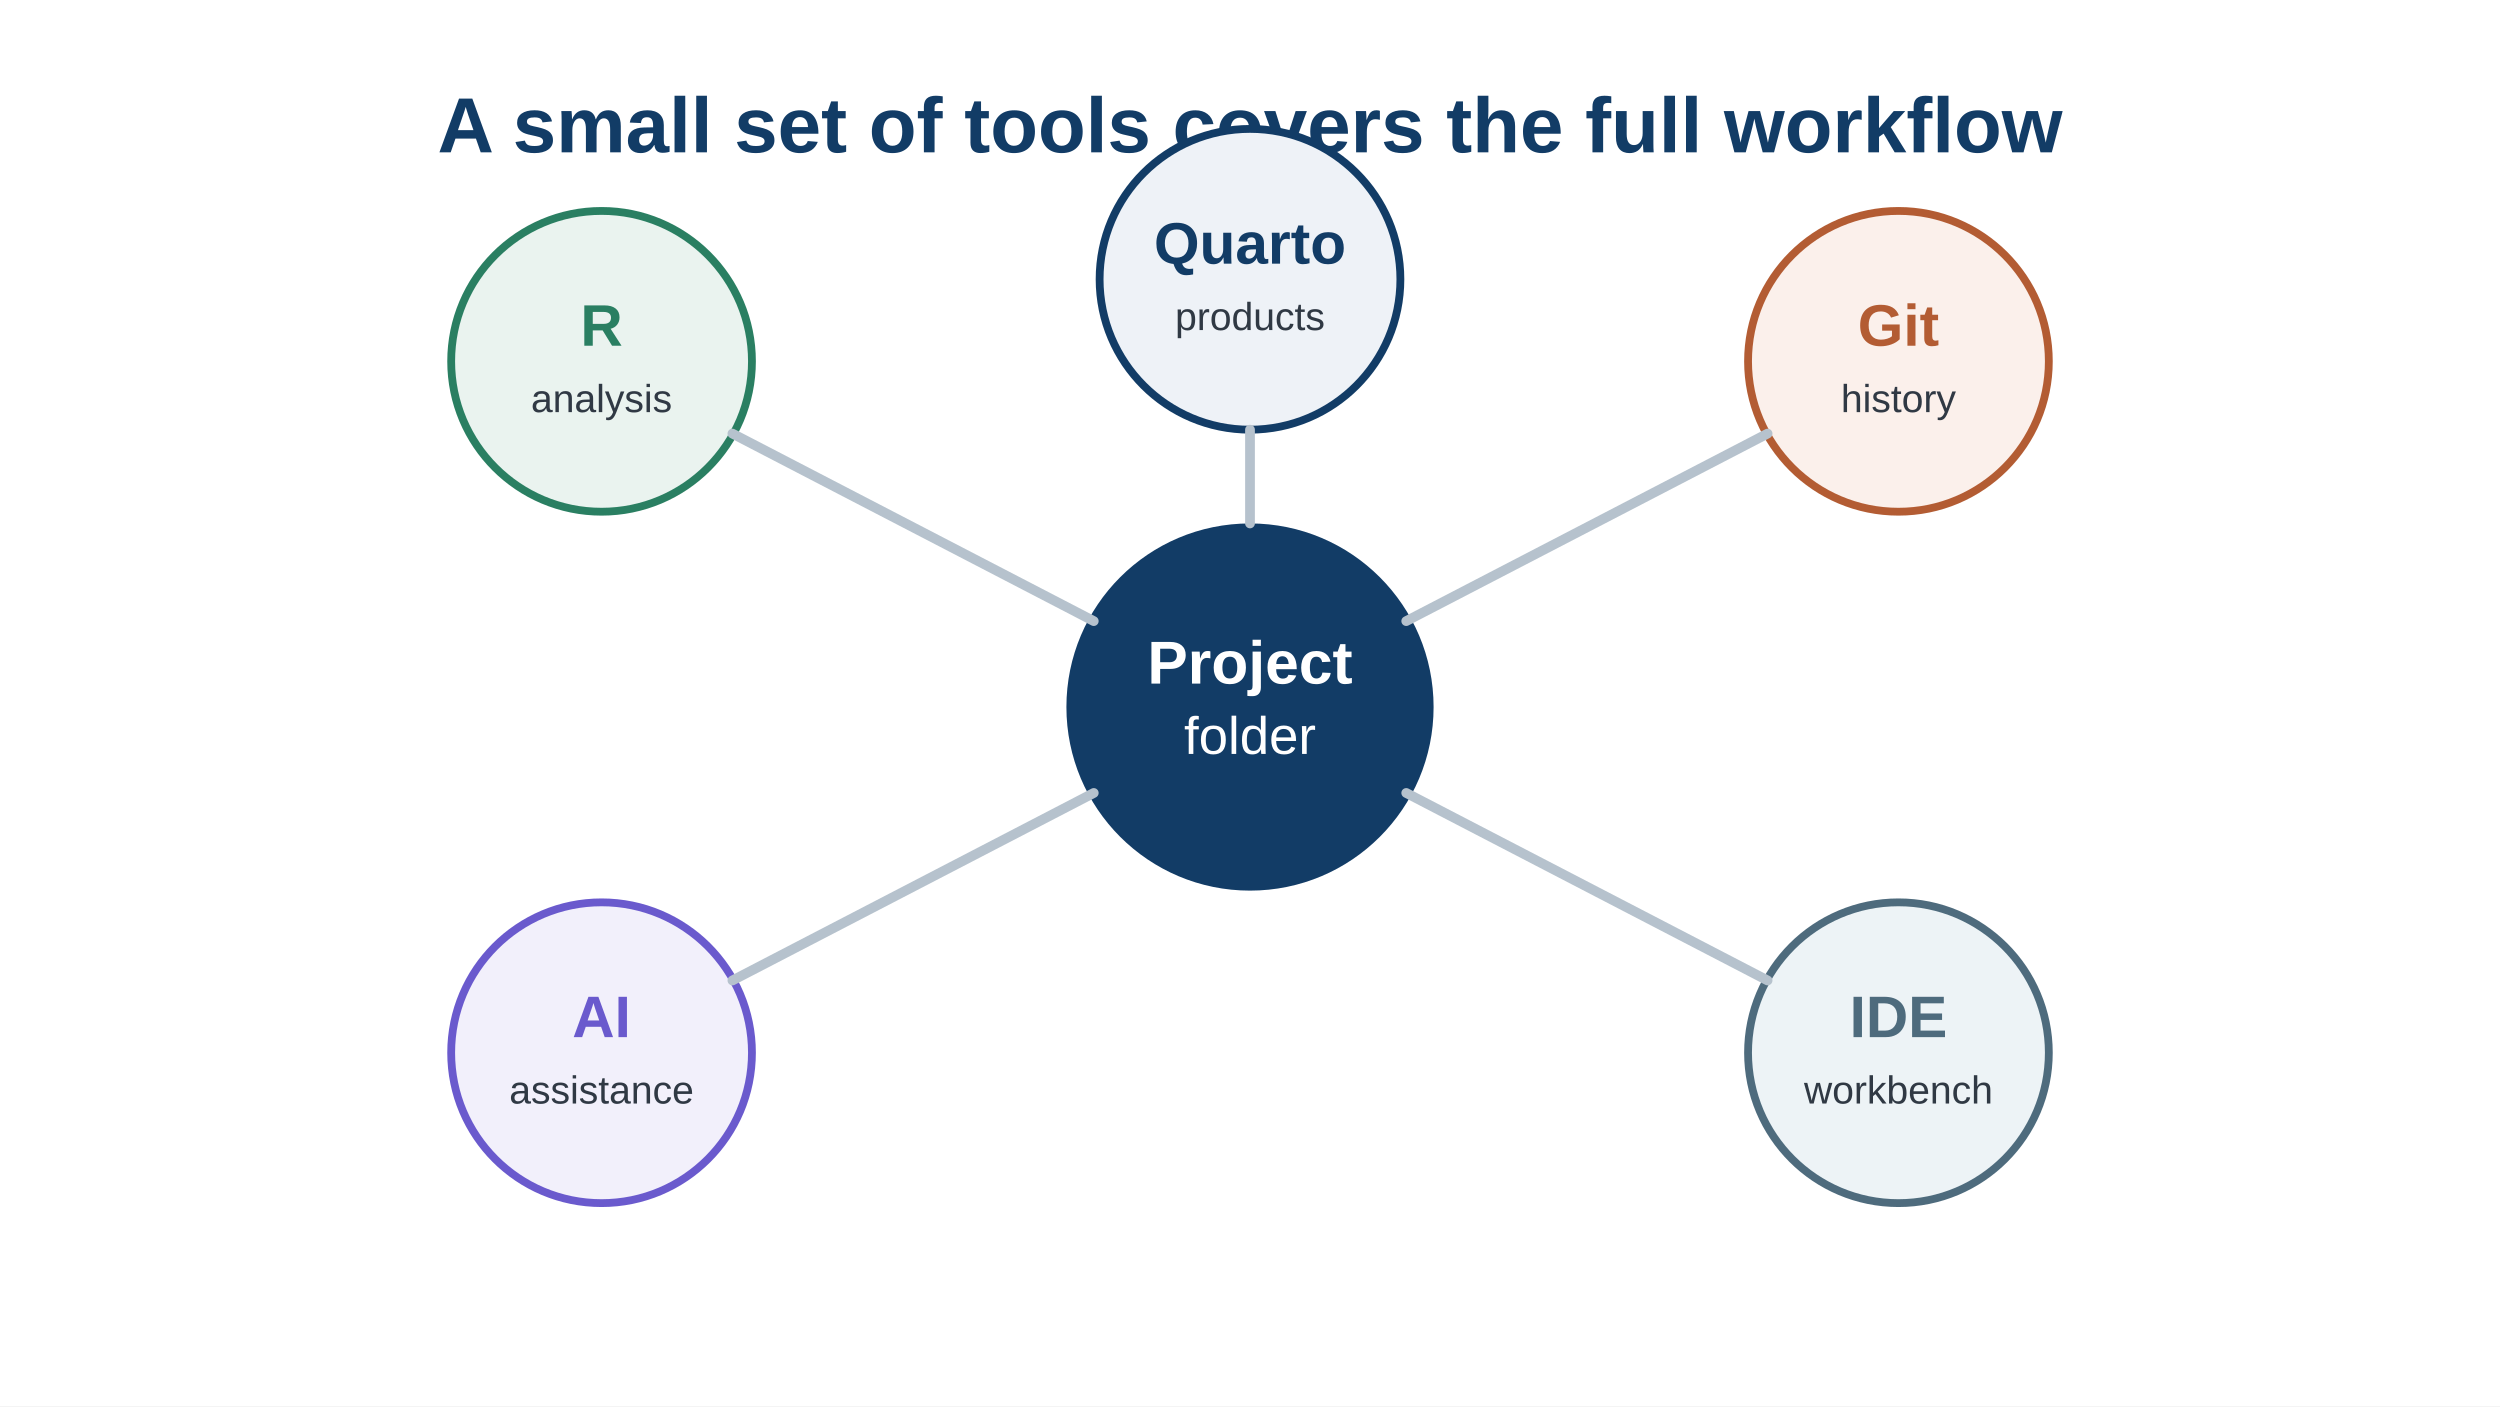
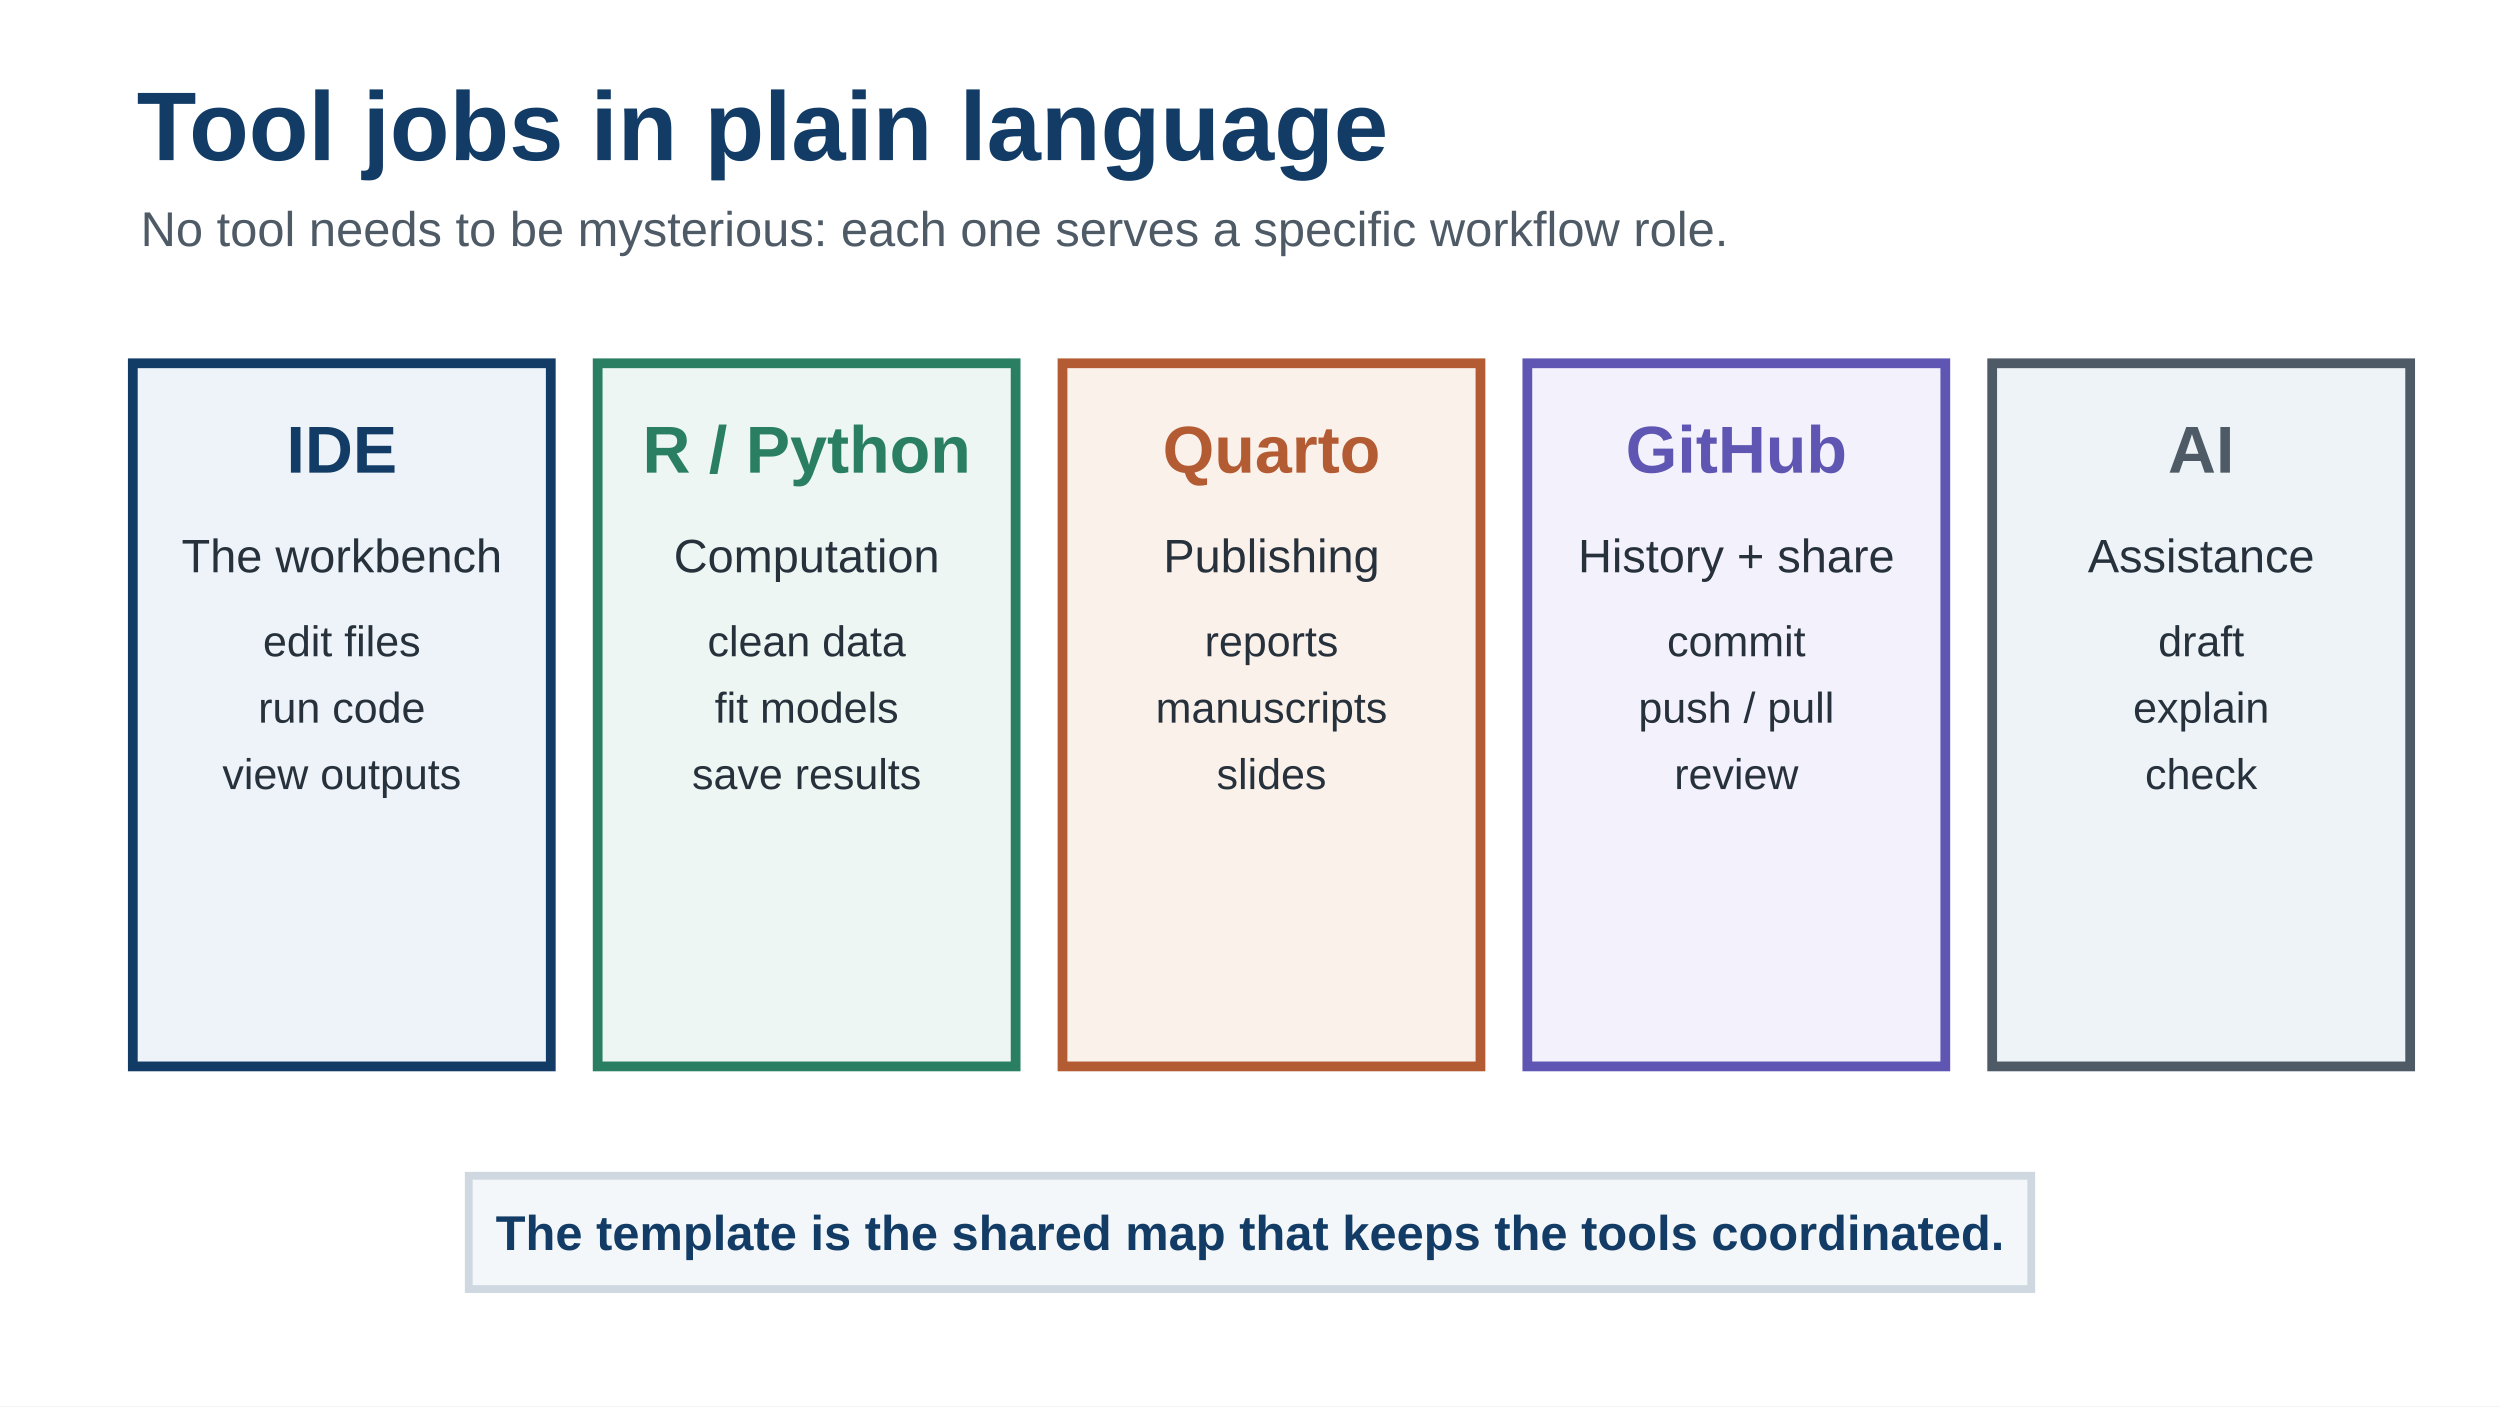
- <svg xmlns="http://www.w3.org/2000/svg" width="1280" height="720" viewBox="0 0 1280 720" role="img" aria-label="Template toolchain map">
+ <svg xmlns="http://www.w3.org/2000/svg" width="1280" height="720" viewBox="0 0 1280 720" role="img" aria-label="Toolchain map">
  <rect width="1280" height="720" fill="#ffffff" />
-   <text x="640" y="78" text-anchor="middle" font-family="Arial, Helvetica, sans-serif" font-size="40" font-weight="700" fill="#123c66">A small set of tools covers the full workflow</text>
+   <text x="70" y="82" font-family="Arial, Helvetica, sans-serif" font-size="50" font-weight="700" fill="#123c66">Tool jobs in plain language</text>
+   <text x="72" y="126" font-family="Arial, Helvetica, sans-serif" font-size="25" fill="#4e5b66">No tool needs to be mysterious: each one serves a specific workflow role.</text>
  <g font-family="Arial, Helvetica, sans-serif">
-     <circle cx="640" cy="362" r="94" fill="#123c66" />
-     <text x="640" y="350" text-anchor="middle" font-size="31" font-weight="700" fill="#ffffff">Project</text>
-     <text x="640" y="386" text-anchor="middle" font-size="27" fill="#ffffff">folder</text>
-     <g>
-       <circle cx="308" cy="185" r="77" fill="#eaf3ef" stroke="#2a7f62" stroke-width="4" />
-       <text x="308" y="177" text-anchor="middle" font-size="30" font-weight="700" fill="#2a7f62">R</text>
-       <text x="308" y="211" text-anchor="middle" font-size="20" fill="#303944">analysis</text>
-     </g>
-     <g>
-       <circle cx="640" cy="143" r="77" fill="#eef2f7" stroke="#123c66" stroke-width="4" />
-       <text x="640" y="135" text-anchor="middle" font-size="30" font-weight="700" fill="#123c66">Quarto</text>
-       <text x="640" y="169" text-anchor="middle" font-size="20" fill="#303944">products</text>
-     </g>
-     <g>
-       <circle cx="972" cy="185" r="77" fill="#fbf0eb" stroke="#b35c33" stroke-width="4" />
-       <text x="972" y="177" text-anchor="middle" font-size="30" font-weight="700" fill="#b35c33">Git</text>
-       <text x="972" y="211" text-anchor="middle" font-size="20" fill="#303944">history</text>
-     </g>
-     <g>
-       <circle cx="308" cy="539" r="77" fill="#f2f0fb" stroke="#6a5acd" stroke-width="4" />
-       <text x="308" y="531" text-anchor="middle" font-size="30" font-weight="700" fill="#6a5acd">AI</text>
-       <text x="308" y="565" text-anchor="middle" font-size="20" fill="#303944">assistance</text>
-     </g>
-     <g>
-       <circle cx="972" cy="539" r="77" fill="#edf3f6" stroke="#4e6b7d" stroke-width="4" />
-       <text x="972" y="531" text-anchor="middle" font-size="30" font-weight="700" fill="#4e6b7d">IDE</text>
-       <text x="972" y="565" text-anchor="middle" font-size="20" fill="#303944">workbench</text>
-     </g>
+     <rect x="68" y="186" width="214" height="360" fill="#edf3f8" stroke="#123c66" stroke-width="5" />
+     <text x="175" y="242" text-anchor="middle" font-size="34" font-weight="700" fill="#123c66">IDE</text>
+     <text x="175" y="293" text-anchor="middle" font-size="24" fill="#26313c">The workbench</text>
+     <text x="175" y="336" text-anchor="middle" font-size="22" fill="#26313c">edit files</text>
+     <text x="175" y="370" text-anchor="middle" font-size="22" fill="#26313c">run code</text>
+     <text x="175" y="404" text-anchor="middle" font-size="22" fill="#26313c">view outputs</text>
+     <rect x="306" y="186" width="214" height="360" fill="#edf6f2" stroke="#2a7f62" stroke-width="5" />
+     <text x="413" y="242" text-anchor="middle" font-size="34" font-weight="700" fill="#2a7f62">R / Python</text>
+     <text x="413" y="293" text-anchor="middle" font-size="24" fill="#26313c">Computation</text>
+     <text x="413" y="336" text-anchor="middle" font-size="22" fill="#26313c">clean data</text>
+     <text x="413" y="370" text-anchor="middle" font-size="22" fill="#26313c">fit models</text>
+     <text x="413" y="404" text-anchor="middle" font-size="22" fill="#26313c">save results</text>
+     <rect x="544" y="186" width="214" height="360" fill="#fbf1eb" stroke="#b35c33" stroke-width="5" />
+     <text x="651" y="242" text-anchor="middle" font-size="34" font-weight="700" fill="#b35c33">Quarto</text>
+     <text x="651" y="293" text-anchor="middle" font-size="24" fill="#26313c">Publishing</text>
+     <text x="651" y="336" text-anchor="middle" font-size="22" fill="#26313c">reports</text>
+     <text x="651" y="370" text-anchor="middle" font-size="22" fill="#26313c">manuscripts</text>
+     <text x="651" y="404" text-anchor="middle" font-size="22" fill="#26313c">slides</text>
+     <rect x="782" y="186" width="214" height="360" fill="#f3f1fb" stroke="#5f56b3" stroke-width="5" />
+     <text x="889" y="242" text-anchor="middle" font-size="34" font-weight="700" fill="#5f56b3">GitHub</text>
+     <text x="889" y="293" text-anchor="middle" font-size="24" fill="#26313c">History + share</text>
+     <text x="889" y="336" text-anchor="middle" font-size="22" fill="#26313c">commit</text>
+     <text x="889" y="370" text-anchor="middle" font-size="22" fill="#26313c">push / pull</text>
+     <text x="889" y="404" text-anchor="middle" font-size="22" fill="#26313c">review</text>
+     <rect x="1020" y="186" width="214" height="360" fill="#edf3f6" stroke="#4e5b66" stroke-width="5" />
+     <text x="1127" y="242" text-anchor="middle" font-size="34" font-weight="700" fill="#4e5b66">AI</text>
+     <text x="1127" y="293" text-anchor="middle" font-size="24" fill="#26313c">Assistance</text>
+     <text x="1127" y="336" text-anchor="middle" font-size="22" fill="#26313c">draft</text>
+     <text x="1127" y="370" text-anchor="middle" font-size="22" fill="#26313c">explain</text>
+     <text x="1127" y="404" text-anchor="middle" font-size="22" fill="#26313c">check</text>
  </g>
-   <g stroke="#b6c2cd" stroke-width="5" stroke-linecap="round">
-     <line x1="375" y1="222" x2="560" y2="318" />
-     <line x1="640" y1="220" x2="640" y2="268" />
-     <line x1="905" y1="222" x2="720" y2="318" />
-     <line x1="375" y1="502" x2="560" y2="406" />
-     <line x1="905" y1="502" x2="720" y2="406" />
-   </g>
+   <rect x="240" y="602" width="800" height="58" fill="#f4f7f9" stroke="#cfd7e0" stroke-width="4" />
+   <text x="640" y="640" text-anchor="middle" font-family="Arial, Helvetica, sans-serif" font-size="25" font-weight="700" fill="#123c66">The template is the shared map that keeps the tools coordinated.</text>
</svg>
